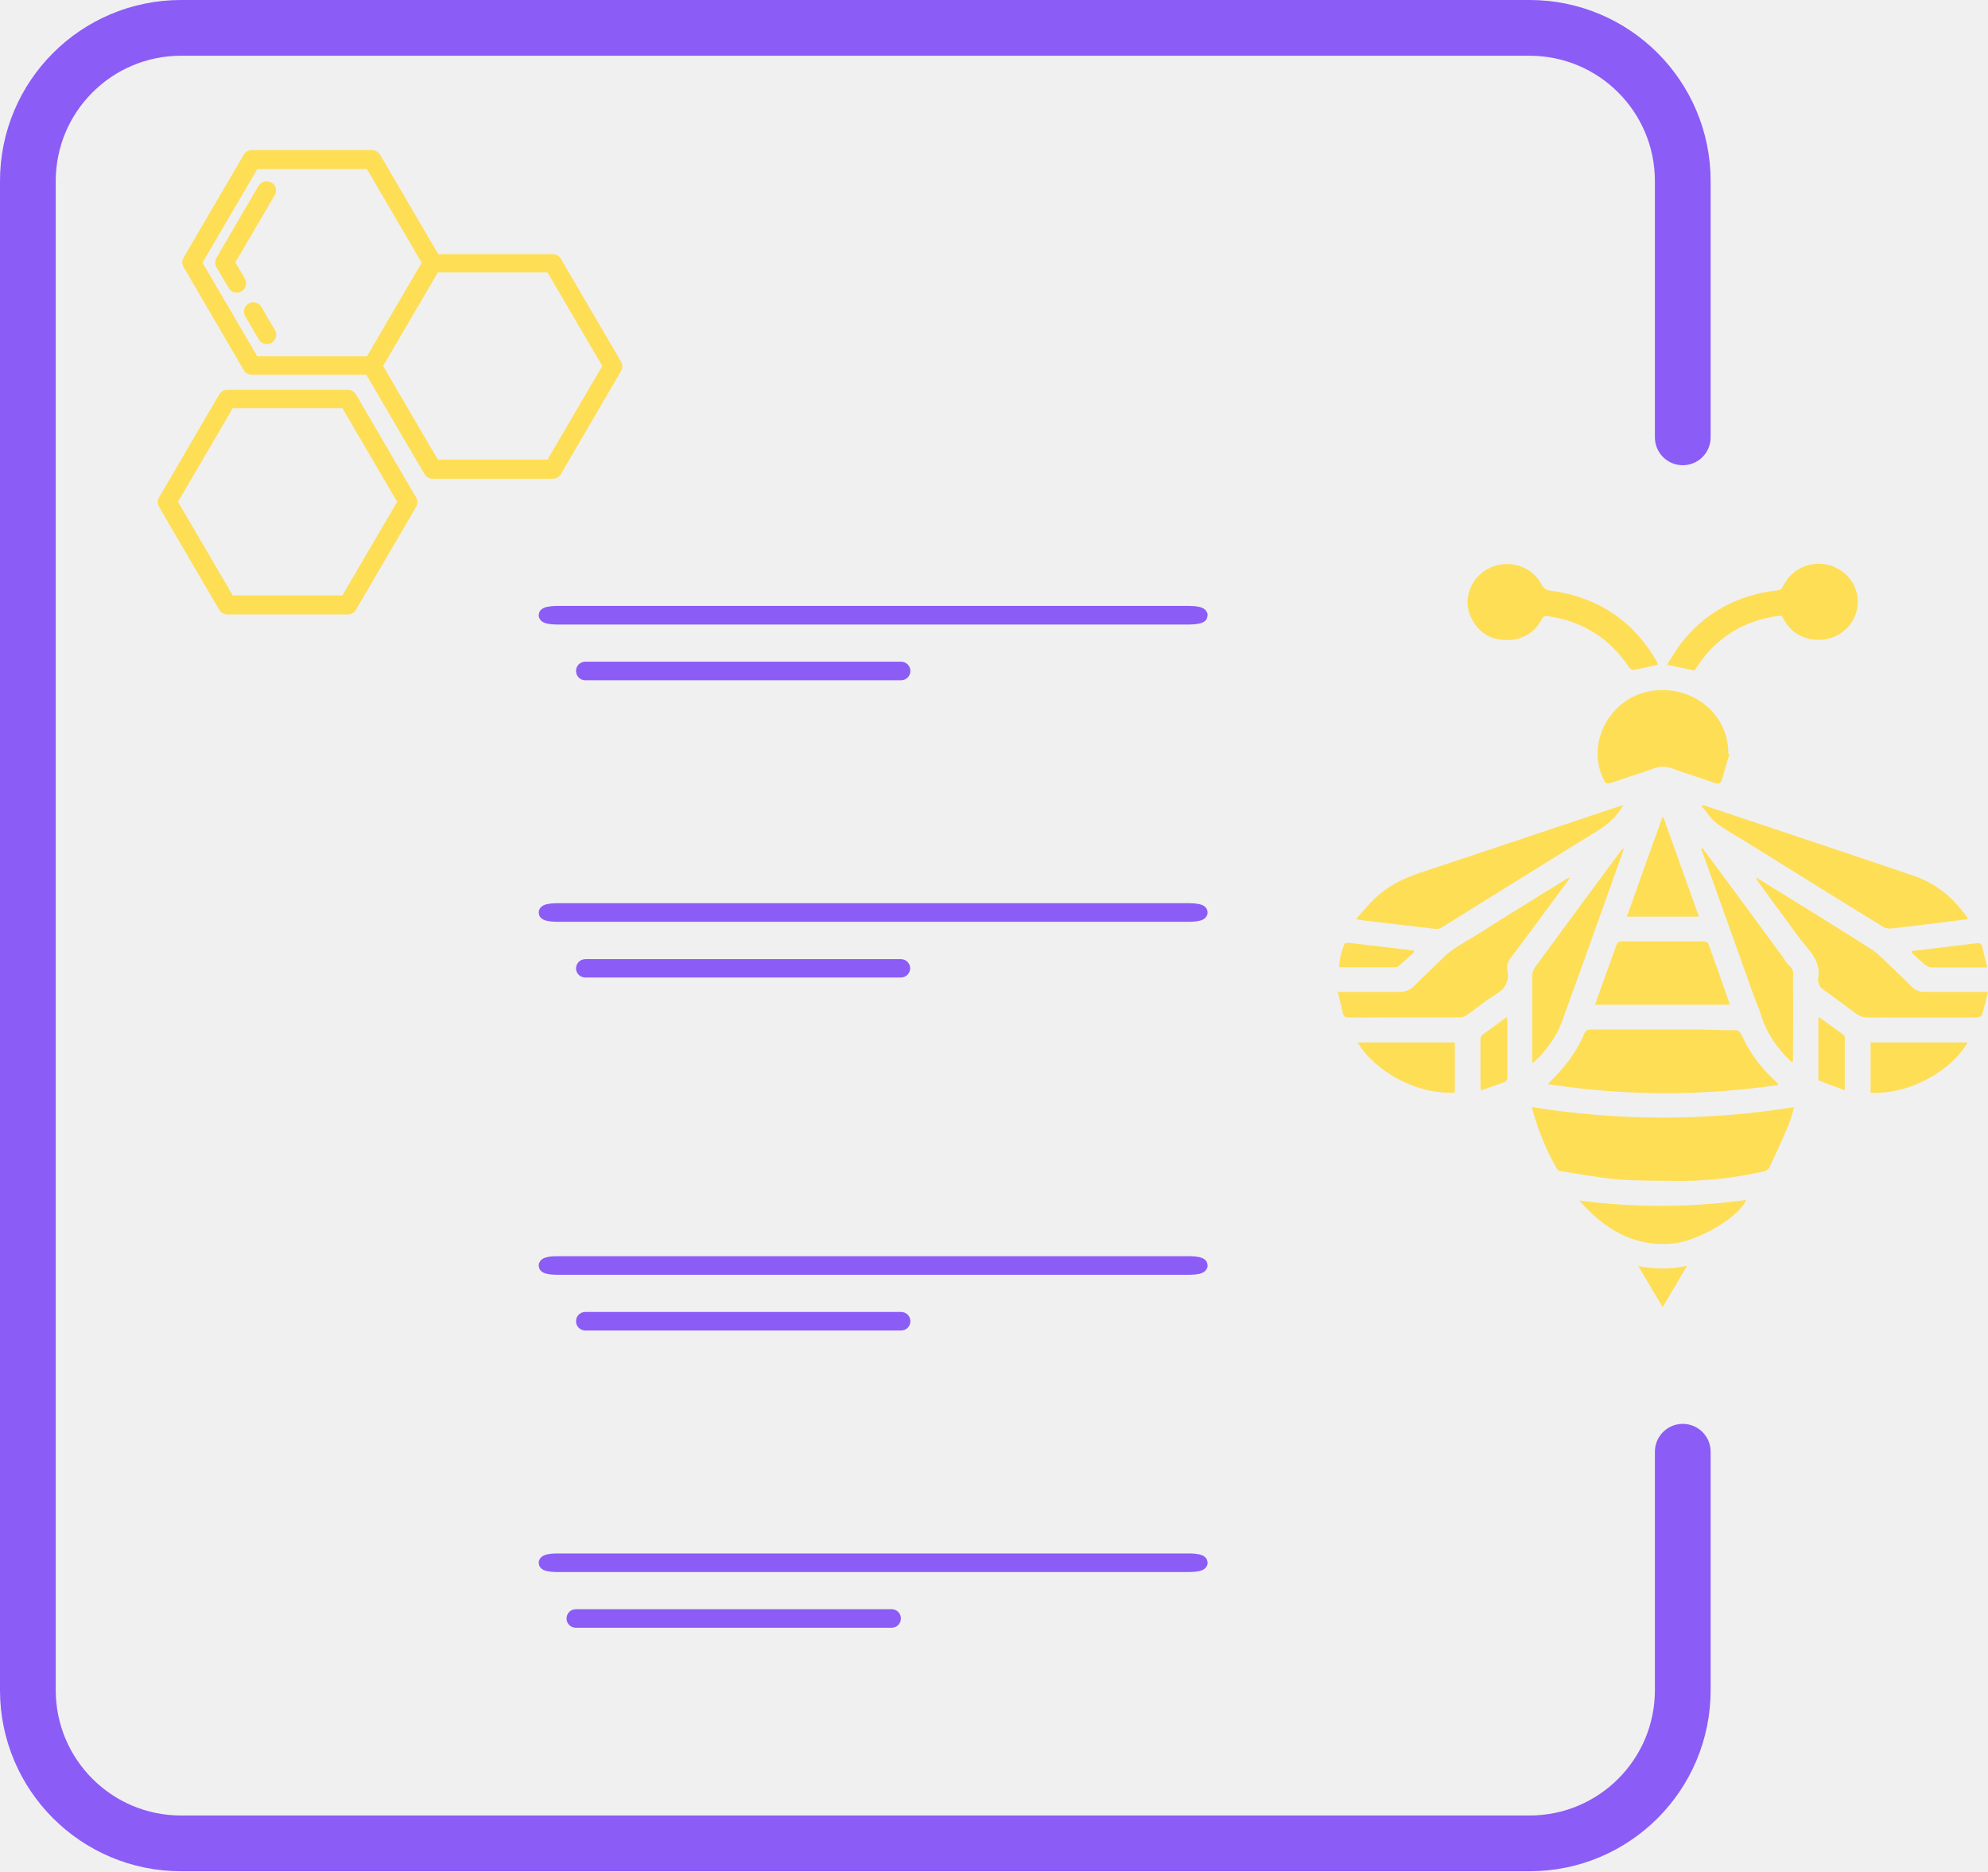
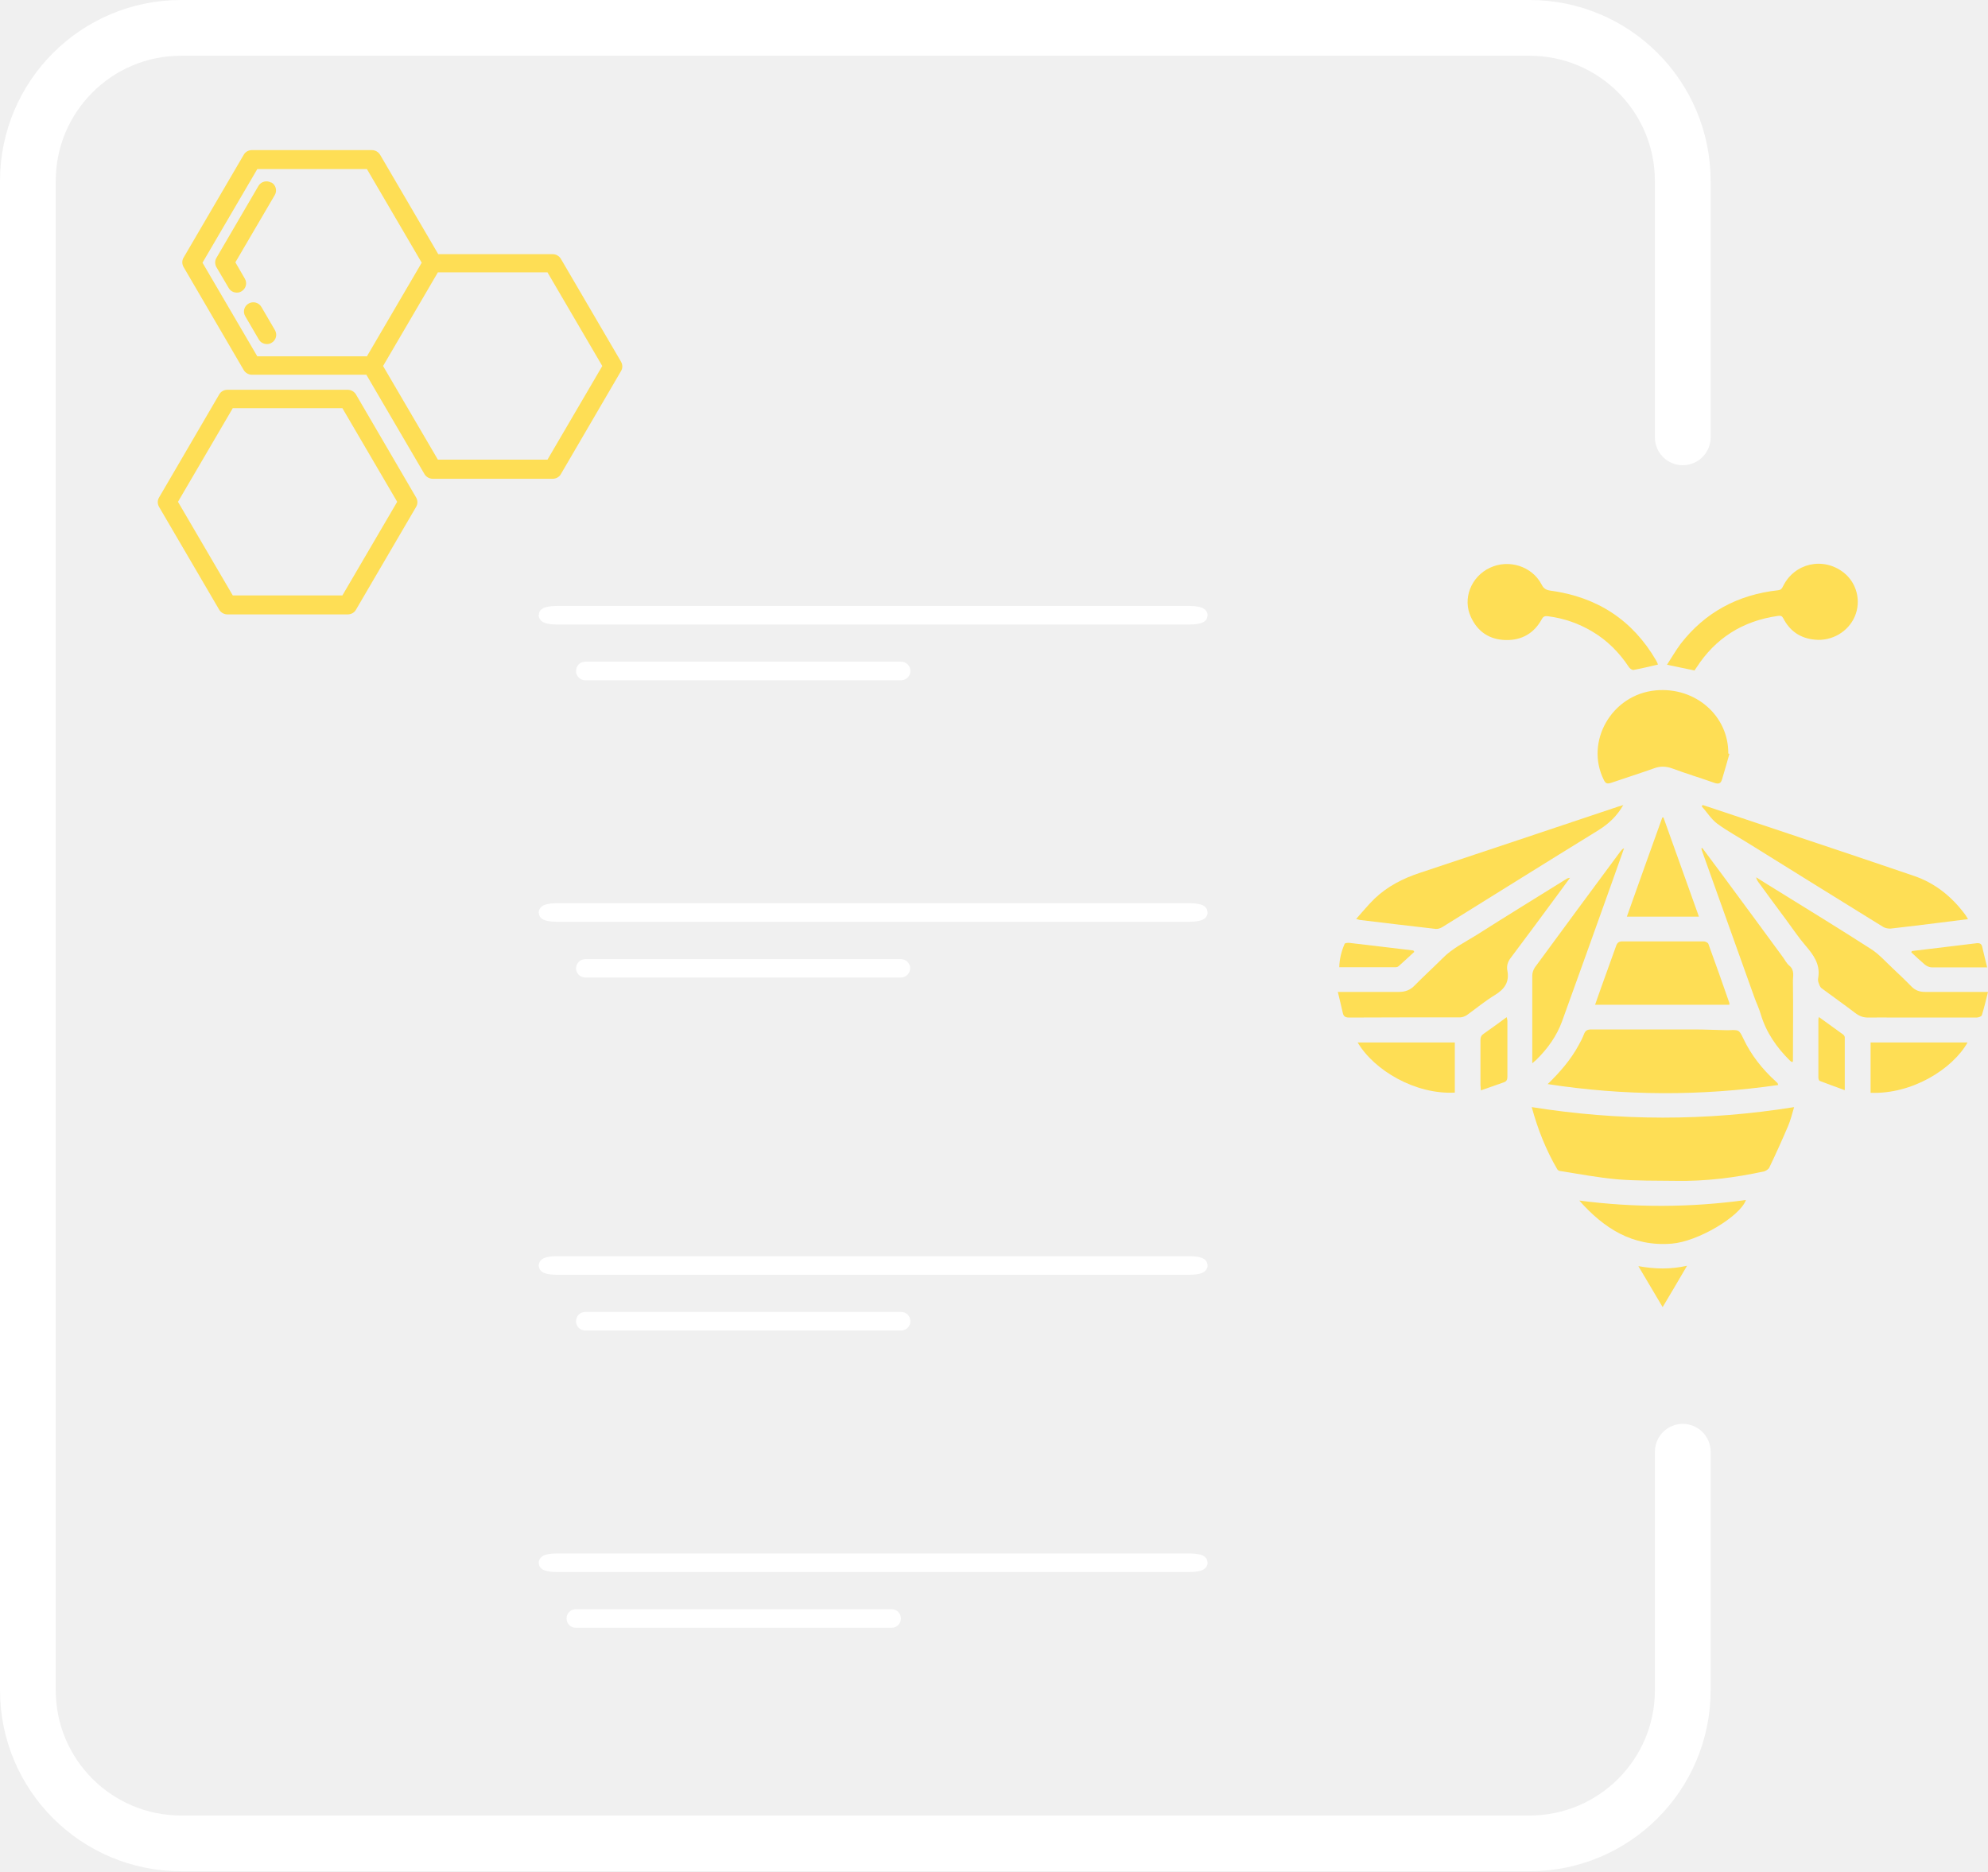
<svg xmlns="http://www.w3.org/2000/svg" id="a" viewBox="0 0 107.01 100.72">
  <defs>
-     <style>.b{fill:#fede55;}.c{fill:#8b5cf6;stroke-miterlimit:10;stroke-width:.75px;}.c,.d{stroke:#8b5cf6;}.d{fill:none;stroke-linecap:round;stroke-linejoin:round;stroke-width:3px;}</style>
+     <style>.b{fill:#fede55;}.c{fill:#fff;stroke-miterlimit:10;stroke-width:.75px;}.c,.d{stroke:#fff;}.d{fill:none;stroke-linecap:round;stroke-linejoin:round;stroke-width:3px;}</style>
  </defs>
  <path class="d" d="M90.58,23.54V9.75c0-4.56-3.69-8.25-8.25-8.25H9.75C5.19,1.5,1.5,5.19,1.5,9.75V90.97c0,4.56,3.69,8.25,8.25,8.25H82.33c4.56,0,8.25-3.69,8.25-8.25v-12.83" />
  <g>
    <path class="b" d="M14.8,17.77l-.73-1.25c-.14-.24-.45-.32-.69-.18-.24,.14-.32,.44-.18,.68l.73,1.25c.09,.16,.26,.25,.44,.25,.09,0,.17-.02,.25-.07,.24-.14,.32-.44,.18-.68Z" />
    <path class="b" d="M14.6,9.83c-.24-.14-.55-.06-.69,.18l-2.26,3.87c-.09,.15-.09,.34,0,.5l.66,1.12c.09,.16,.26,.25,.44,.25,.09,0,.17-.02,.25-.07,.24-.14,.32-.44,.18-.68l-.51-.88,2.12-3.62c.14-.24,.06-.54-.18-.68Z" />
    <path class="b" d="M33.43,19.47l-3.24-5.54c-.09-.15-.26-.25-.44-.25h-6.16l-3.13-5.35c-.09-.15-.26-.25-.44-.25h-6.46c-.18,0-.35,.09-.44,.25l-3.24,5.54c-.09,.15-.09,.34,0,.5l3.24,5.55c.09,.15,.26,.25,.44,.25h6.16l3.13,5.35c.09,.15,.26,.25,.44,.25h6.46c.18,0,.35-.09,.44-.25l3.24-5.55c.09-.15,.09-.34,0-.5Zm-19.58-.29l-2.95-5.04,2.95-5.04h5.9l2.95,5.04-2.95,5.04h-5.9Zm15.62,5.56h-5.9l-2.95-5.04,2.95-5.04h5.9l2.95,5.04-2.95,5.04Z" />
    <path class="b" d="M22.4,26.78l-3.24-5.55c-.09-.15-.26-.25-.44-.25h-6.48c-.18,0-.35,.09-.44,.25l-3.24,5.55c-.09,.15-.09,.34,0,.5l3.24,5.54c.09,.15,.26,.25,.44,.25h6.48c.18,0,.35-.09,.44-.25l3.24-5.54c.09-.15,.09-.34,0-.5Zm-3.97,5.27h-5.9l-2.95-5.04,2.95-5.04h5.9l2.95,5.04-2.95,5.04Z" />
  </g>
  <g>
    <path class="b" d="M96.57,59.6c-.11,.37-.19,.71-.33,1.03-.32,.75-.65,1.48-1,2.21-.04,.09-.18,.18-.28,.21-1.57,.34-3.16,.54-4.77,.51-1.04-.01-2.08,0-3.11-.08-1.04-.09-2.07-.29-3.1-.45-.06,0-.13-.05-.16-.1-.6-1.03-1.04-2.13-1.37-3.34,4.71,.75,9.39,.76,14.13,0h0Z" />
    <path class="b" d="M83.3,58.36c.67-.65,1.26-1.33,1.69-2.13,.1-.18,.2-.37,.27-.56,.07-.19,.17-.26,.39-.26,1.85,0,3.7,0,5.54,0,.58,0,1.15,.03,1.73,.04,.04,0,.09,0,.13,0,.55-.02,.56-.03,.79,.45,.42,.89,1.02,1.65,1.76,2.32,.03,.03,.06,.06,.09,.09,0,.01,0,.03,.03,.09-4.15,.6-8.28,.59-12.42-.05h0Z" />
    <path class="b" d="M105.95,49.47c-.53,.07-1.02,.13-1.51,.19-.89,.11-1.77,.22-2.66,.32-.13,.01-.29-.02-.4-.08-2.43-1.5-4.84-3-7.27-4.51-.56-.35-1.15-.67-1.68-1.06-.33-.25-.55-.62-.83-.93l.05-.07c.24,.08,.49,.16,.73,.24,3.54,1.19,7.09,2.36,10.63,3.57,1.16,.39,2.07,1.14,2.78,2.1,.05,.07,.09,.14,.15,.24h0Z" />
    <path class="b" d="M87.39,43.31c-.34,.6-.78,1.02-1.34,1.37-2.81,1.73-5.61,3.48-8.41,5.22-.1,.06-.24,.11-.35,.1-1.35-.15-2.71-.32-4.06-.48-.05,0-.09-.02-.23-.06,.35-.39,.65-.76,.99-1.09,.69-.66,1.53-1.09,2.44-1.39,3.55-1.18,7.11-2.37,10.66-3.56,.09-.03,.17-.05,.3-.09h0Z" />
    <path class="b" d="M93.09,40.58c-.13,.46-.26,.92-.4,1.38-.06,.2-.17,.26-.4,.18-.76-.27-1.53-.5-2.28-.78-.34-.12-.65-.13-.99,0-.76,.27-1.52,.51-2.28,.77-.21,.07-.31,.06-.41-.15-1.03-2.07,.43-4.6,2.79-4.82,2.14-.2,3.93,1.37,3.91,3.4l.07,.02h0Z" />
    <path class="b" d="M72.01,53.39h.38c.97,0,1.94,0,2.91,0,.34,0,.61-.1,.84-.34,.48-.49,1-.96,1.49-1.45,.53-.55,1.22-.88,1.86-1.28,1.59-1.01,3.2-2,4.81-3,.06-.04,.11-.06,.21-.07-.22,.3-.44,.6-.66,.9-.84,1.14-1.69,2.29-2.54,3.42-.16,.21-.22,.44-.17,.68,.11,.6-.14,.98-.66,1.3-.53,.32-1.01,.72-1.51,1.08-.1,.07-.25,.13-.37,.13-1.99,0-3.99,0-5.98,.01-.2,0-.3-.06-.34-.25-.08-.36-.17-.72-.27-1.14h0Z" />
    <path class="b" d="M107.01,53.39c-.11,.45-.21,.86-.33,1.25-.02,.07-.18,.13-.28,.13-1.48,0-2.96,0-4.43,0-.45,0-.91-.01-1.37,0-.29,.01-.5-.07-.73-.24-.6-.46-1.22-.89-1.82-1.34-.09-.07-.13-.21-.17-.32-.03-.09-.02-.2,0-.3,.09-.69-.27-1.18-.69-1.67-.37-.43-.69-.91-1.03-1.37-.51-.68-1.01-1.37-1.51-2.05-.05-.07-.1-.15-.12-.26,.35,.22,.69,.44,1.04,.65,1.73,1.07,3.46,2.13,5.17,3.23,.41,.27,.75,.65,1.11,.99,.35,.33,.7,.66,1.04,1.01,.21,.21,.44,.29,.73,.29,1.01,0,2.01,0,3.02,0h.37Z" />
    <path class="b" d="M89.24,35.77c-.46,.11-.88,.21-1.31,.29-.07,.01-.19-.07-.24-.14-.52-.79-1.17-1.45-2-1.94-.73-.43-1.51-.7-2.36-.81-.17-.02-.25,0-.34,.16-.41,.75-1.07,1.14-1.94,1.12-.88-.02-1.51-.45-1.87-1.23-.47-.99,0-2.18,1.02-2.66,1.02-.48,2.27-.08,2.78,.9,.11,.21,.22,.29,.47,.33,2.53,.34,4.43,1.59,5.69,3.75,.05,.08,.08,.16,.11,.24Z" />
    <path class="b" d="M91.22,36.09c-.49-.1-.95-.2-1.49-.31,.25-.38,.47-.77,.74-1.13,1.31-1.69,3.07-2.64,5.24-2.88,.17-.02,.21-.1,.27-.22,.61-1.24,2.15-1.59,3.25-.74,.71,.55,.97,1.53,.61,2.37-.35,.82-1.23,1.34-2.14,1.25-.8-.07-1.36-.47-1.71-1.15-.07-.13-.14-.15-.28-.13-1.91,.27-3.37,1.2-4.39,2.78-.04,.05-.08,.11-.1,.15h0Z" />
    <path class="b" d="M93.09,54.08h-7.23c.11-.31,.21-.59,.31-.88,.27-.76,.55-1.52,.82-2.28,.06-.18,.15-.25,.34-.25,1.46,0,2.92,0,4.38,0,.09,0,.23,.07,.25,.14,.39,1.06,.76,2.12,1.13,3.18,0,.02,0,.05,0,.08h0Z" />
    <path class="b" d="M82.48,57.22v-.65c0-1.36,0-2.71,0-4.07,0-.14,.06-.31,.14-.43,1.53-2.09,3.07-4.17,4.61-6.25,.05-.06,.1-.13,.19-.16-.23,.66-.47,1.31-.7,1.97-.88,2.45-1.75,4.9-2.64,7.35-.29,.79-.77,1.46-1.38,2.06-.05,.05-.11,.09-.22,.19h0Z" />
    <path class="b" d="M91.63,45.64c.35,.47,.7,.94,1.05,1.41,1.1,1.49,2.2,2.98,3.29,4.47,.11,.15,.2,.34,.35,.46,.3,.25,.18,.58,.19,.86,.02,1.42,0,2.85,0,4.27,0,.01-.01,.03-.03,.06-.04-.02-.09-.04-.12-.07-.73-.72-1.29-1.53-1.58-2.5-.09-.32-.24-.62-.35-.93-.94-2.63-1.88-5.26-2.82-7.89-.01-.04-.02-.08-.03-.11l.05-.03h0Z" />
    <path class="b" d="M85.01,64.62c3,.39,5.98,.38,8.97-.03-.31,.88-2.58,2.24-4,2.35-2.12,.17-3.66-.84-4.97-2.32h0Z" />
    <path class="b" d="M89.54,44c.63,1.77,1.27,3.54,1.91,5.34h-3.88c.64-1.8,1.27-3.57,1.91-5.34h.07Z" />
    <path class="b" d="M105.91,56.11c-.79,1.41-2.97,2.8-5.22,2.71v-2.71h5.22Z" />
    <path class="b" d="M78.31,56.11v2.7c-2.12,.11-4.34-1.19-5.23-2.7h5.23Z" />
    <path class="b" d="M79.71,58.68c0-.14-.02-.21-.02-.28,0-.81,0-1.62,0-2.42,0-.16,.05-.26,.19-.35,.4-.28,.8-.57,1.22-.88,.02,.08,.04,.14,.04,.19,0,1.01,0,2.01,0,3.02,0,.16-.05,.25-.2,.3-.4,.14-.8,.28-1.23,.43h0Z" />
    <path class="b" d="M97.92,54.75c.45,.33,.88,.63,1.3,.94,.04,.03,.08,.1,.08,.14,0,.92,0,1.84,0,2.85-.48-.18-.92-.33-1.35-.5-.04-.02-.07-.11-.07-.17,0-1.05,0-2.1,0-3.15,0-.02,.01-.05,.03-.12h0Z" />
    <path class="b" d="M106.97,52.07h-.56c-.81,0-1.61,0-2.42,0-.13,0-.28-.07-.38-.15-.25-.21-.49-.44-.73-.66l.03-.07c.25-.03,.5-.06,.75-.09,.91-.11,1.82-.22,2.73-.33,.18-.02,.27,.03,.31,.2,.08,.35,.17,.71,.27,1.12h0Z" />
    <path class="b" d="M76.11,51.25c-.27,.25-.54,.5-.82,.75-.04,.04-.11,.06-.16,.06-1,0-2.01,0-3.04,0,.01-.45,.12-.87,.29-1.26,.02-.04,.17-.06,.25-.05,.76,.09,1.52,.18,2.28,.27l1.17,.14,.05,.08h0Z" />
    <path class="b" d="M89.5,70.36c-.44-.75-.85-1.44-1.31-2.21,.89,.16,1.72,.18,2.62-.02-.45,.77-.86,1.47-1.31,2.22h0Z" />
  </g>
  <g>
    <path class="c" d="M64.04,32.99H29.96c-.32,0-.59,.06-.59,.12h0c0,.07,.26,.13,.59,.13h34.08c.32,0,.59-.06,.59-.12h0c0-.07-.26-.13-.59-.13Z" />
    <rect class="c" x="31.38" y="35.99" width="17.25" height=".25" rx=".12" ry=".12" />
  </g>
  <g>
    <path class="c" d="M64.04,49.24H29.96c-.32,0-.59-.06-.59-.12h0c0-.07,.26-.13,.59-.13h34.08c.32,0,.59,.06,.59,.12h0c0,.07-.26,.13-.59,.13Z" />
    <path class="c" d="M48.5,52.24H31.5c-.07,0-.12-.06-.12-.12s.06-.12,.12-.12h17c.07,0,.12,.06,.12,.12s-.06,.12-.12,.12Z" />
  </g>
  <g>
    <path class="c" d="M64.04,68.24H29.96c-.32,0-.59-.06-.59-.12h0c0-.07,.26-.13,.59-.13h34.08c.32,0,.59,.06,.59,.12h0c0,.07-.26,.13-.59,.13Z" />
    <rect class="c" x="31.38" y="70.99" width="17.25" height=".25" rx=".12" ry=".12" />
  </g>
  <g>
    <path class="c" d="M64.04,84.24H29.96c-.32,0-.59-.06-.59-.12h0c0-.07,.26-.13,.59-.13h34.08c.32,0,.59,.06,.59,.12h0c0,.07-.26,.13-.59,.13Z" />
    <rect class="c" x="30.87" y="86.99" width="17.25" height=".25" rx=".12" ry=".12" />
  </g>
</svg>
